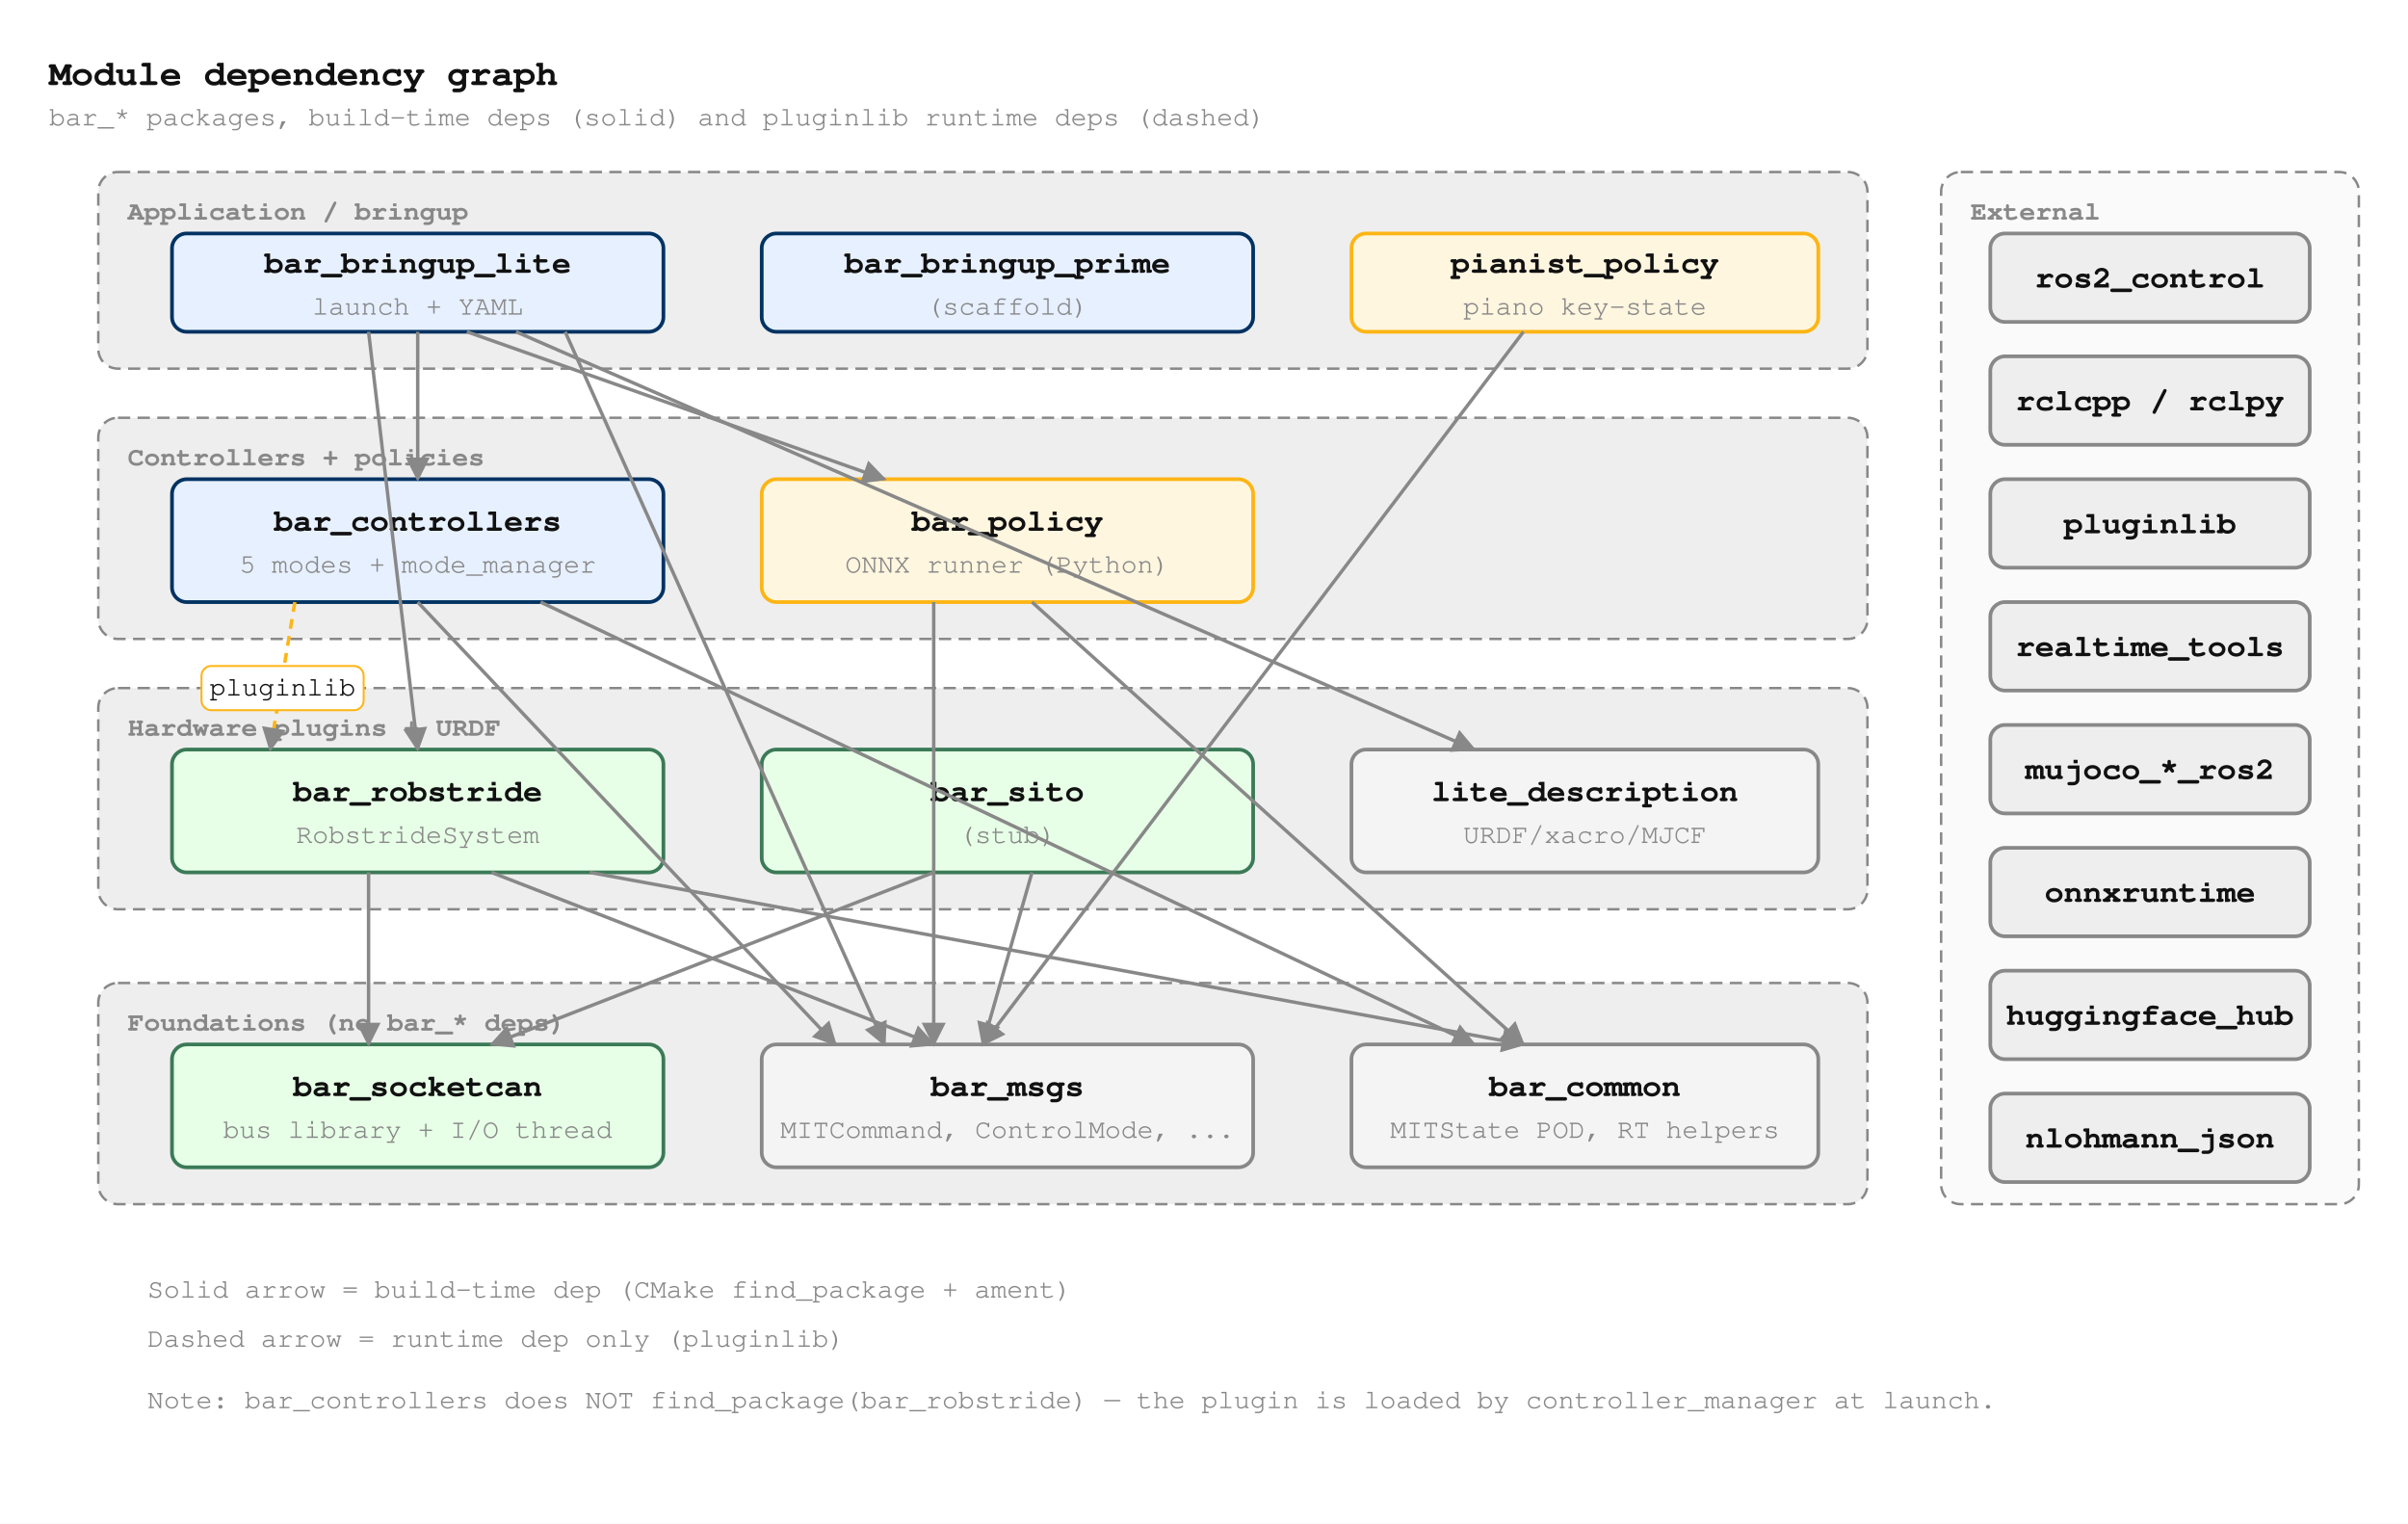
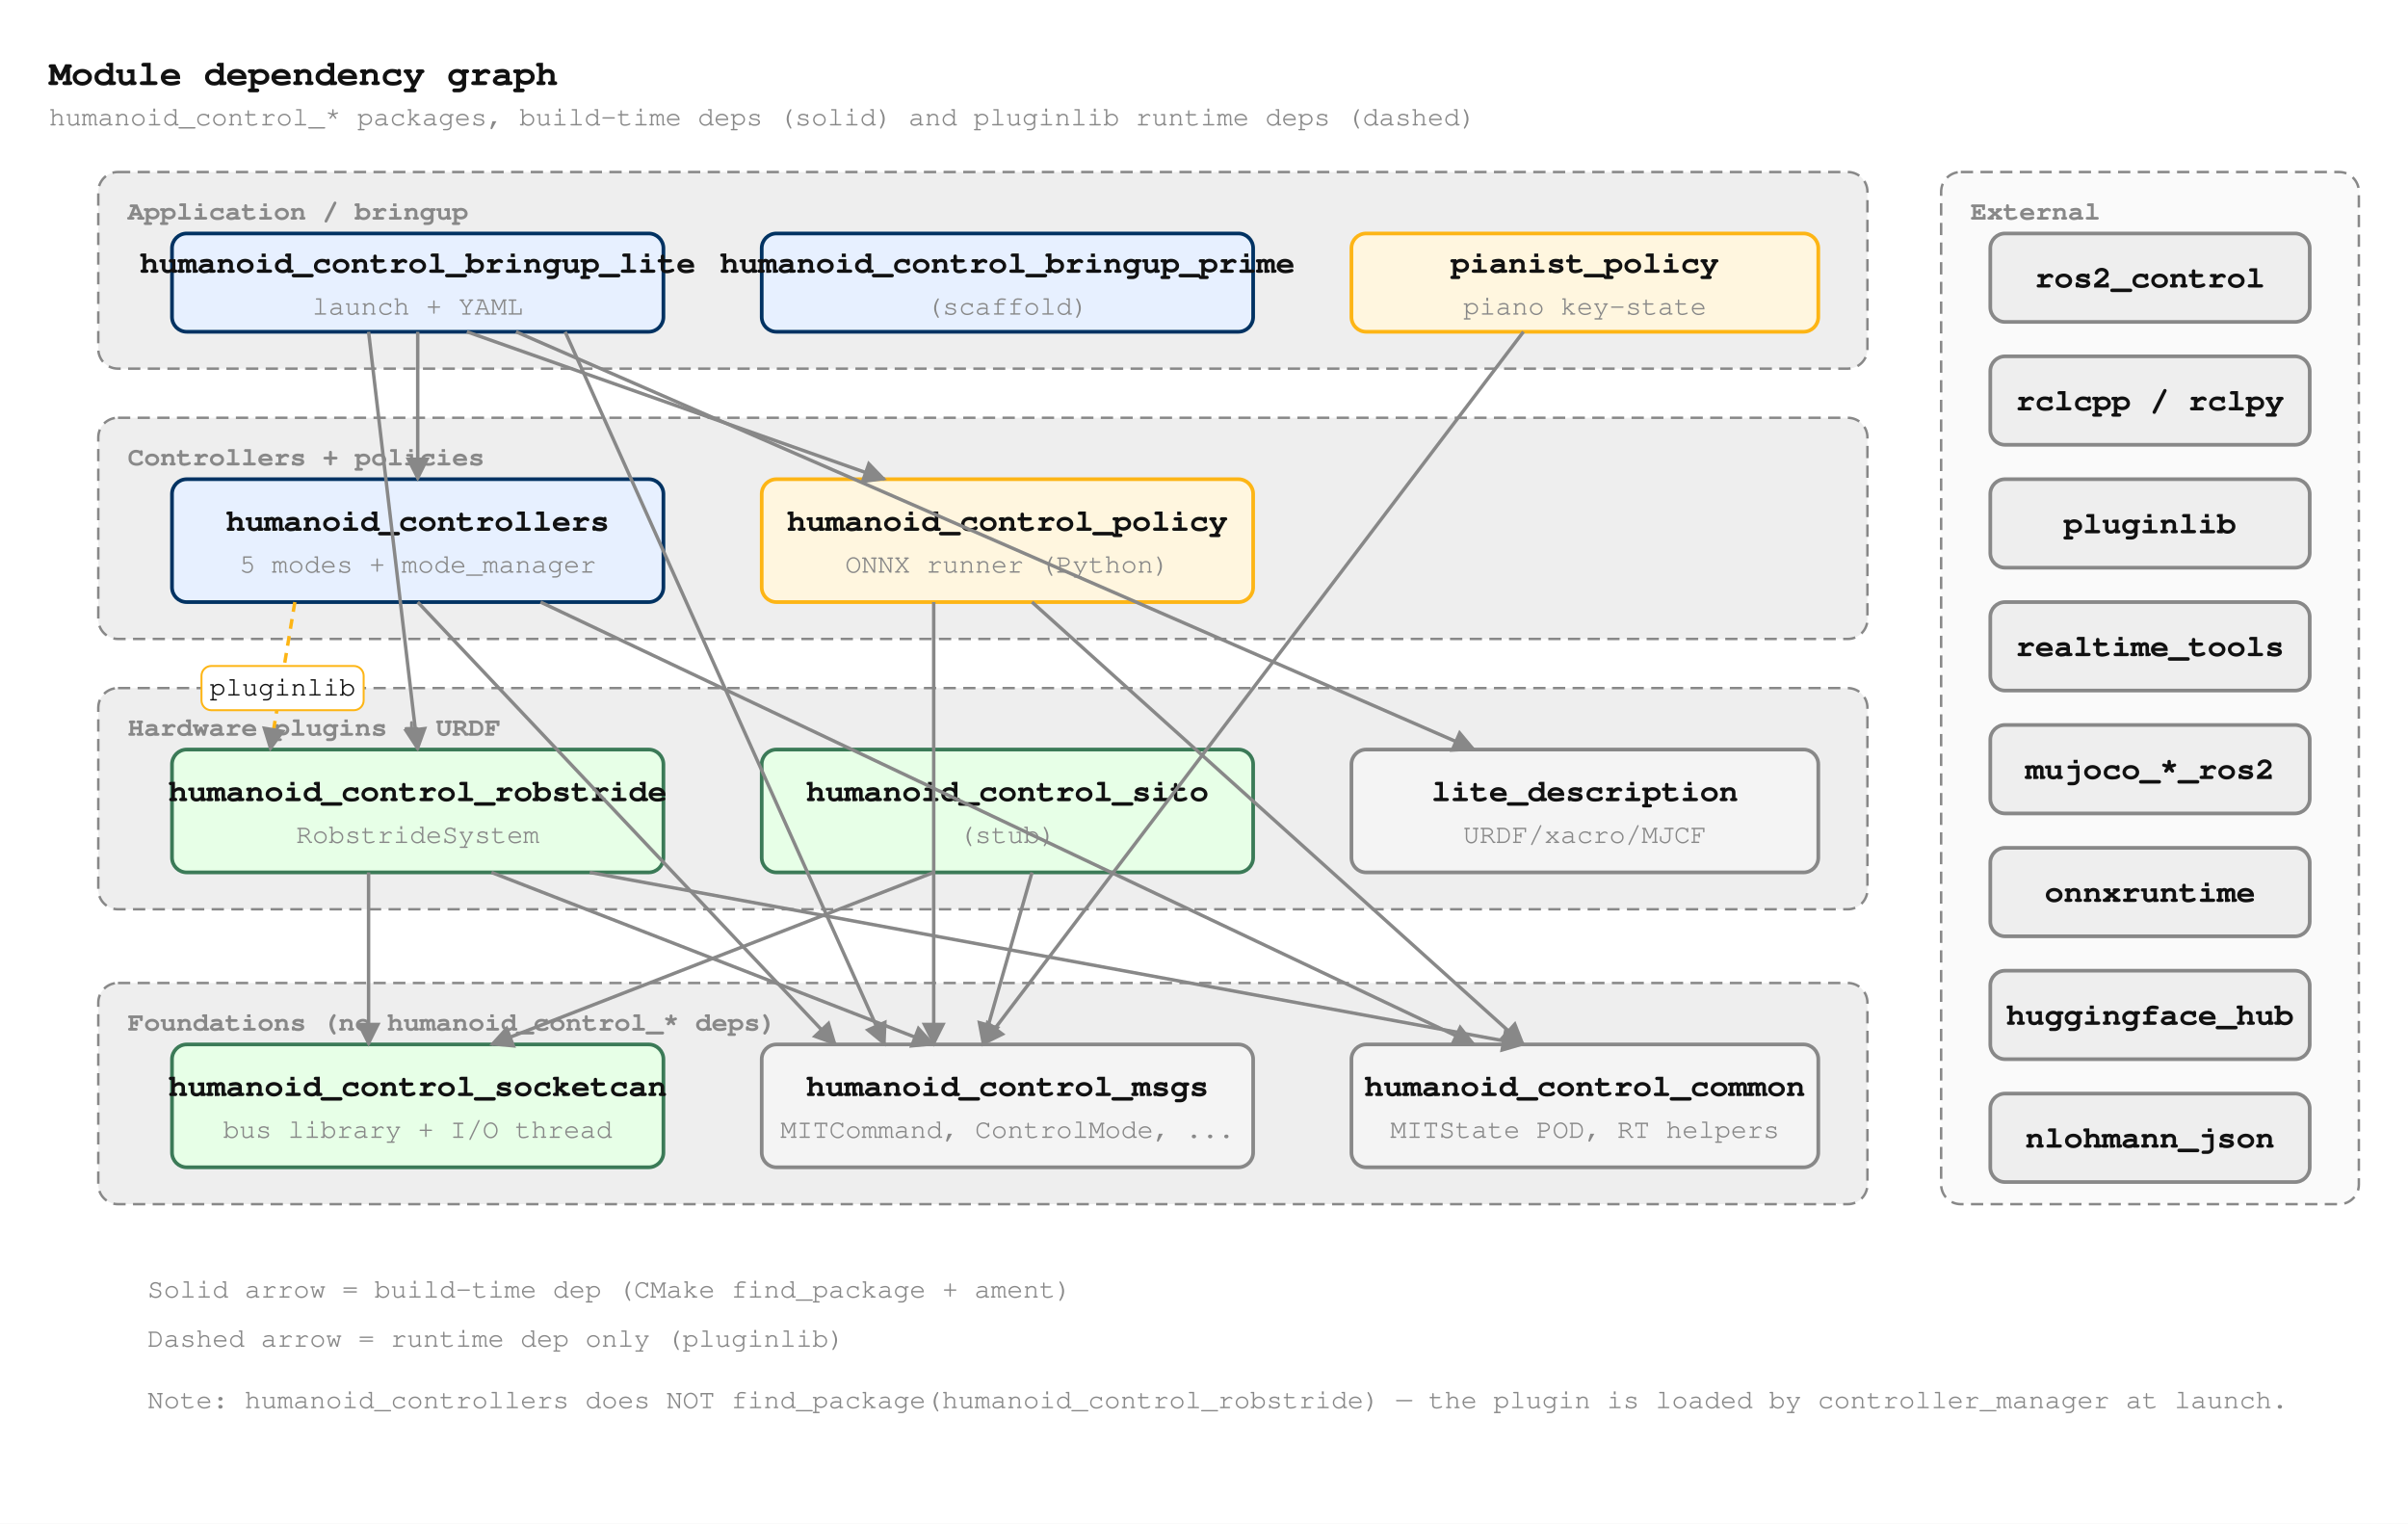
<svg xmlns="http://www.w3.org/2000/svg" viewBox="0 0 980 620" width="980" height="620" font-family="ui-monospace, Menlo, Consolas, Courier, monospace" font-size="13" fill="#111111" text-rendering="geometricPrecision">
  <defs>
    <marker id="arrow" viewBox="0 0 10 10" refX="9" refY="5" markerWidth="7" markerHeight="7" orient="auto-start-reverse">
      <path d="M 0 0 L 10 5 L 0 10 z" fill="#111111" />
    </marker>
    <marker id="arrow-grey" viewBox="0 0 10 10" refX="9" refY="5" markerWidth="7" markerHeight="7" orient="auto-start-reverse">
      <path d="M 0 0 L 10 5 L 0 10 z" fill="#888888" />
    </marker>
  </defs>
  <rect width="100%" height="100%" fill="white" />
  <text x="20" y="30" font-size="15" font-weight="700" text-anchor="start" fill="#111111" dominant-baseline="middle">Module dependency graph</text>
-   <text x="20" y="48" font-size="11" font-weight="400" text-anchor="start" fill="#888888" dominant-baseline="middle">bar_* packages, build-time deps (solid) and pluginlib runtime deps (dashed)</text>
+   <text x="20" y="48" font-size="11" font-weight="400" text-anchor="start" fill="#888888" dominant-baseline="middle">humanoid_control_* packages, build-time deps (solid) and pluginlib runtime deps (dashed)</text>
  <rect x="40" y="70" width="720" height="80" rx="8" ry="8" fill="#EEEEEE" stroke="#888888" stroke-width="1" stroke-dasharray="5 3" />
  <text x="52" y="86" font-size="11" font-weight="600" text-anchor="start" fill="#888888" dominant-baseline="middle">Application / bringup</text>
  <rect x="40" y="170" width="720" height="90" rx="8" ry="8" fill="#EEEEEE" stroke="#888888" stroke-width="1" stroke-dasharray="5 3" />
  <text x="52" y="186" font-size="11" font-weight="600" text-anchor="start" fill="#888888" dominant-baseline="middle">Controllers + policies</text>
  <rect x="40" y="280" width="720" height="90" rx="8" ry="8" fill="#EEEEEE" stroke="#888888" stroke-width="1" stroke-dasharray="5 3" />
  <text x="52" y="296" font-size="11" font-weight="600" text-anchor="start" fill="#888888" dominant-baseline="middle">Hardware plugins + URDF</text>
  <rect x="40" y="400" width="720" height="90" rx="8" ry="8" fill="#EEEEEE" stroke="#888888" stroke-width="1" stroke-dasharray="5 3" />
-   <text x="52" y="416" font-size="11" font-weight="600" text-anchor="start" fill="#888888" dominant-baseline="middle">Foundations (no bar_* deps)</text>
+   <text x="52" y="416" font-size="11" font-weight="600" text-anchor="start" fill="#888888" dominant-baseline="middle">Foundations (no humanoid_control_* deps)</text>
  <rect x="790" y="70" width="170" height="420" rx="8" ry="8" fill="#FAFAFA" stroke="#888888" stroke-width="1" stroke-dasharray="5 3" />
  <text x="802" y="86" font-size="11" font-weight="600" text-anchor="start" fill="#888888" dominant-baseline="middle">External</text>
  <rect x="70" y="95" width="200" height="40" rx="6" ry="6" fill="#E7F0FF" stroke="#003262" stroke-width="1.5" />
-   <text x="170" y="107" font-size="13" font-weight="600" text-anchor="middle" fill="#111111" dominant-baseline="middle">bar_bringup_lite</text>
+   <text x="170" y="107" font-size="13" font-weight="600" text-anchor="middle" fill="#111111" dominant-baseline="middle">humanoid_control_bringup_lite</text>
  <text x="170" y="125" font-size="11" font-weight="400" text-anchor="middle" fill="#888888" dominant-baseline="middle">launch + YAML</text>
  <rect x="310" y="95" width="200" height="40" rx="6" ry="6" fill="#E7F0FF" stroke="#003262" stroke-width="1.5" />
-   <text x="410" y="107" font-size="13" font-weight="600" text-anchor="middle" fill="#111111" dominant-baseline="middle">bar_bringup_prime</text>
+   <text x="410" y="107" font-size="13" font-weight="600" text-anchor="middle" fill="#111111" dominant-baseline="middle">humanoid_control_bringup_prime</text>
  <text x="410" y="125" font-size="11" font-weight="400" text-anchor="middle" fill="#888888" dominant-baseline="middle">(scaffold)</text>
  <rect x="550" y="95" width="190" height="40" rx="6" ry="6" fill="#FFF6DF" stroke="#FDB515" stroke-width="1.5" />
  <text x="645" y="107" font-size="13" font-weight="600" text-anchor="middle" fill="#111111" dominant-baseline="middle">pianist_policy</text>
  <text x="645" y="125" font-size="11" font-weight="400" text-anchor="middle" fill="#888888" dominant-baseline="middle">piano key-state</text>
  <rect x="70" y="195" width="200" height="50" rx="6" ry="6" fill="#E7F0FF" stroke="#003262" stroke-width="1.5" />
-   <text x="170" y="212" font-size="13" font-weight="600" text-anchor="middle" fill="#111111" dominant-baseline="middle">bar_controllers</text>
+   <text x="170" y="212" font-size="13" font-weight="600" text-anchor="middle" fill="#111111" dominant-baseline="middle">humanoid_controllers</text>
  <text x="170" y="230" font-size="11" font-weight="400" text-anchor="middle" fill="#888888" dominant-baseline="middle">5 modes + mode_manager</text>
  <rect x="310" y="195" width="200" height="50" rx="6" ry="6" fill="#FFF6DF" stroke="#FDB515" stroke-width="1.5" />
-   <text x="410" y="212" font-size="13" font-weight="600" text-anchor="middle" fill="#111111" dominant-baseline="middle">bar_policy</text>
+   <text x="410" y="212" font-size="13" font-weight="600" text-anchor="middle" fill="#111111" dominant-baseline="middle">humanoid_control_policy</text>
  <text x="410" y="230" font-size="11" font-weight="400" text-anchor="middle" fill="#888888" dominant-baseline="middle">ONNX runner (Python)</text>
  <rect x="70" y="305" width="200" height="50" rx="6" ry="6" fill="#E7FFE7" stroke="#3B7A57" stroke-width="1.5" />
-   <text x="170" y="322" font-size="13" font-weight="600" text-anchor="middle" fill="#111111" dominant-baseline="middle">bar_robstride</text>
+   <text x="170" y="322" font-size="13" font-weight="600" text-anchor="middle" fill="#111111" dominant-baseline="middle">humanoid_control_robstride</text>
  <text x="170" y="340" font-size="11" font-weight="400" text-anchor="middle" fill="#888888" dominant-baseline="middle">RobstrideSystem</text>
  <rect x="310" y="305" width="200" height="50" rx="6" ry="6" fill="#E7FFE7" stroke="#3B7A57" stroke-width="1.5" />
-   <text x="410" y="322" font-size="13" font-weight="600" text-anchor="middle" fill="#111111" dominant-baseline="middle">bar_sito</text>
+   <text x="410" y="322" font-size="13" font-weight="600" text-anchor="middle" fill="#111111" dominant-baseline="middle">humanoid_control_sito</text>
  <text x="410" y="340" font-size="11" font-weight="400" text-anchor="middle" fill="#888888" dominant-baseline="middle">(stub)</text>
  <rect x="550" y="305" width="190" height="50" rx="6" ry="6" fill="#F4F4F4" stroke="#888888" stroke-width="1.5" />
  <text x="645" y="322" font-size="13" font-weight="600" text-anchor="middle" fill="#111111" dominant-baseline="middle">lite_description</text>
  <text x="645" y="340" font-size="11" font-weight="400" text-anchor="middle" fill="#888888" dominant-baseline="middle">URDF/xacro/MJCF</text>
  <rect x="70" y="425" width="200" height="50" rx="6" ry="6" fill="#E7FFE7" stroke="#3B7A57" stroke-width="1.5" />
-   <text x="170" y="442" font-size="13" font-weight="600" text-anchor="middle" fill="#111111" dominant-baseline="middle">bar_socketcan</text>
+   <text x="170" y="442" font-size="13" font-weight="600" text-anchor="middle" fill="#111111" dominant-baseline="middle">humanoid_control_socketcan</text>
  <text x="170" y="460" font-size="11" font-weight="400" text-anchor="middle" fill="#888888" dominant-baseline="middle">bus library + I/O thread</text>
  <rect x="310" y="425" width="200" height="50" rx="6" ry="6" fill="#F4F4F4" stroke="#888888" stroke-width="1.5" />
-   <text x="410" y="442" font-size="13" font-weight="600" text-anchor="middle" fill="#111111" dominant-baseline="middle">bar_msgs</text>
+   <text x="410" y="442" font-size="13" font-weight="600" text-anchor="middle" fill="#111111" dominant-baseline="middle">humanoid_control_msgs</text>
  <text x="410" y="460" font-size="11" font-weight="400" text-anchor="middle" fill="#888888" dominant-baseline="middle">MITCommand, ControlMode, ...</text>
  <rect x="550" y="425" width="190" height="50" rx="6" ry="6" fill="#F4F4F4" stroke="#888888" stroke-width="1.5" />
-   <text x="645" y="442" font-size="13" font-weight="600" text-anchor="middle" fill="#111111" dominant-baseline="middle">bar_common</text>
+   <text x="645" y="442" font-size="13" font-weight="600" text-anchor="middle" fill="#111111" dominant-baseline="middle">humanoid_control_common</text>
  <text x="645" y="460" font-size="11" font-weight="400" text-anchor="middle" fill="#888888" dominant-baseline="middle">MITState POD, RT helpers</text>
  <rect x="810" y="95" width="130" height="36" rx="6" ry="6" fill="#EEEEEE" stroke="#888888" stroke-width="1.5" />
  <text x="875" y="113" font-size="13" font-weight="600" text-anchor="middle" fill="#111111" dominant-baseline="middle">ros2_control</text>
  <rect x="810" y="145" width="130" height="36" rx="6" ry="6" fill="#EEEEEE" stroke="#888888" stroke-width="1.5" />
  <text x="875" y="163" font-size="13" font-weight="600" text-anchor="middle" fill="#111111" dominant-baseline="middle">rclcpp / rclpy</text>
  <rect x="810" y="195" width="130" height="36" rx="6" ry="6" fill="#EEEEEE" stroke="#888888" stroke-width="1.5" />
  <text x="875" y="213" font-size="13" font-weight="600" text-anchor="middle" fill="#111111" dominant-baseline="middle">pluginlib</text>
  <rect x="810" y="245" width="130" height="36" rx="6" ry="6" fill="#EEEEEE" stroke="#888888" stroke-width="1.5" />
  <text x="875" y="263" font-size="13" font-weight="600" text-anchor="middle" fill="#111111" dominant-baseline="middle">realtime_tools</text>
  <rect x="810" y="295" width="130" height="36" rx="6" ry="6" fill="#EEEEEE" stroke="#888888" stroke-width="1.5" />
  <text x="875" y="313" font-size="13" font-weight="600" text-anchor="middle" fill="#111111" dominant-baseline="middle">mujoco_*_ros2</text>
  <rect x="810" y="345" width="130" height="36" rx="6" ry="6" fill="#EEEEEE" stroke="#888888" stroke-width="1.5" />
  <text x="875" y="363" font-size="13" font-weight="600" text-anchor="middle" fill="#111111" dominant-baseline="middle">onnxruntime</text>
  <rect x="810" y="395" width="130" height="36" rx="6" ry="6" fill="#EEEEEE" stroke="#888888" stroke-width="1.5" />
  <text x="875" y="413" font-size="13" font-weight="600" text-anchor="middle" fill="#111111" dominant-baseline="middle">huggingface_hub</text>
  <rect x="810" y="445" width="130" height="36" rx="6" ry="6" fill="#EEEEEE" stroke="#888888" stroke-width="1.5" />
  <text x="875" y="463" font-size="13" font-weight="600" text-anchor="middle" fill="#111111" dominant-baseline="middle">nlohmann_json</text>
  <line x1="170" y1="135" x2="170" y2="195" stroke="#888888" stroke-width="1.4" marker-end="url(#arrow-grey)" />
  <line x1="190" y1="135" x2="360" y2="195" stroke="#888888" stroke-width="1.4" marker-end="url(#arrow-grey)" />
  <line x1="150" y1="135" x2="170" y2="305" stroke="#888888" stroke-width="1.4" marker-end="url(#arrow-grey)" />
  <line x1="210" y1="135" x2="600" y2="305" stroke="#888888" stroke-width="1.4" marker-end="url(#arrow-grey)" />
  <line x1="230" y1="135" x2="360" y2="425" stroke="#888888" stroke-width="1.4" marker-end="url(#arrow-grey)" />
  <line x1="620" y1="135" x2="400" y2="425" stroke="#888888" stroke-width="1.4" marker-end="url(#arrow-grey)" />
  <line x1="380" y1="245" x2="380" y2="425" stroke="#888888" stroke-width="1.4" marker-end="url(#arrow-grey)" />
  <line x1="420" y1="245" x2="620" y2="425" stroke="#888888" stroke-width="1.4" marker-end="url(#arrow-grey)" />
  <line x1="170" y1="245" x2="340" y2="425" stroke="#888888" stroke-width="1.4" marker-end="url(#arrow-grey)" />
  <line x1="220" y1="245" x2="600" y2="425" stroke="#888888" stroke-width="1.4" marker-end="url(#arrow-grey)" />
  <line x1="150" y1="355" x2="150" y2="425" stroke="#888888" stroke-width="1.4" marker-end="url(#arrow-grey)" />
  <line x1="200" y1="355" x2="380" y2="425" stroke="#888888" stroke-width="1.4" marker-end="url(#arrow-grey)" />
  <line x1="240" y1="355" x2="620" y2="425" stroke="#888888" stroke-width="1.4" marker-end="url(#arrow-grey)" />
  <line x1="380" y1="355" x2="200" y2="425" stroke="#888888" stroke-width="1.4" marker-end="url(#arrow-grey)" />
  <line x1="420" y1="355" x2="400" y2="425" stroke="#888888" stroke-width="1.4" marker-end="url(#arrow-grey)" />
  <line x1="120" y1="245" x2="110" y2="305" stroke="#FDB515" stroke-width="1.4" stroke-dasharray="4 3" marker-end="url(#arrow-grey)" />
  <rect x="82" y="271" width="66" height="18" rx="4" ry="4" fill="white" stroke="#FDB515" stroke-width="0.8" />
  <text x="115" y="280" font-size="11" font-weight="400" text-anchor="middle" fill="#111111" dominant-baseline="middle">pluginlib</text>
  <text x="60" y="525" font-size="11" font-weight="400" text-anchor="start" fill="#888888" dominant-baseline="middle">Solid arrow = build-time dep (CMake find_package + ament)</text>
  <text x="60" y="545" font-size="11" font-weight="400" text-anchor="start" fill="#888888" dominant-baseline="middle">Dashed arrow = runtime dep only (pluginlib)</text>
-   <text x="60" y="570" font-size="11" font-weight="400" text-anchor="start" fill="#888888" dominant-baseline="middle">Note: bar_controllers does NOT find_package(bar_robstride) — the plugin is loaded by controller_manager at launch.</text>
+   <text x="60" y="570" font-size="11" font-weight="400" text-anchor="start" fill="#888888" dominant-baseline="middle">Note: humanoid_controllers does NOT find_package(humanoid_control_robstride) — the plugin is loaded by controller_manager at launch.</text>
</svg>
